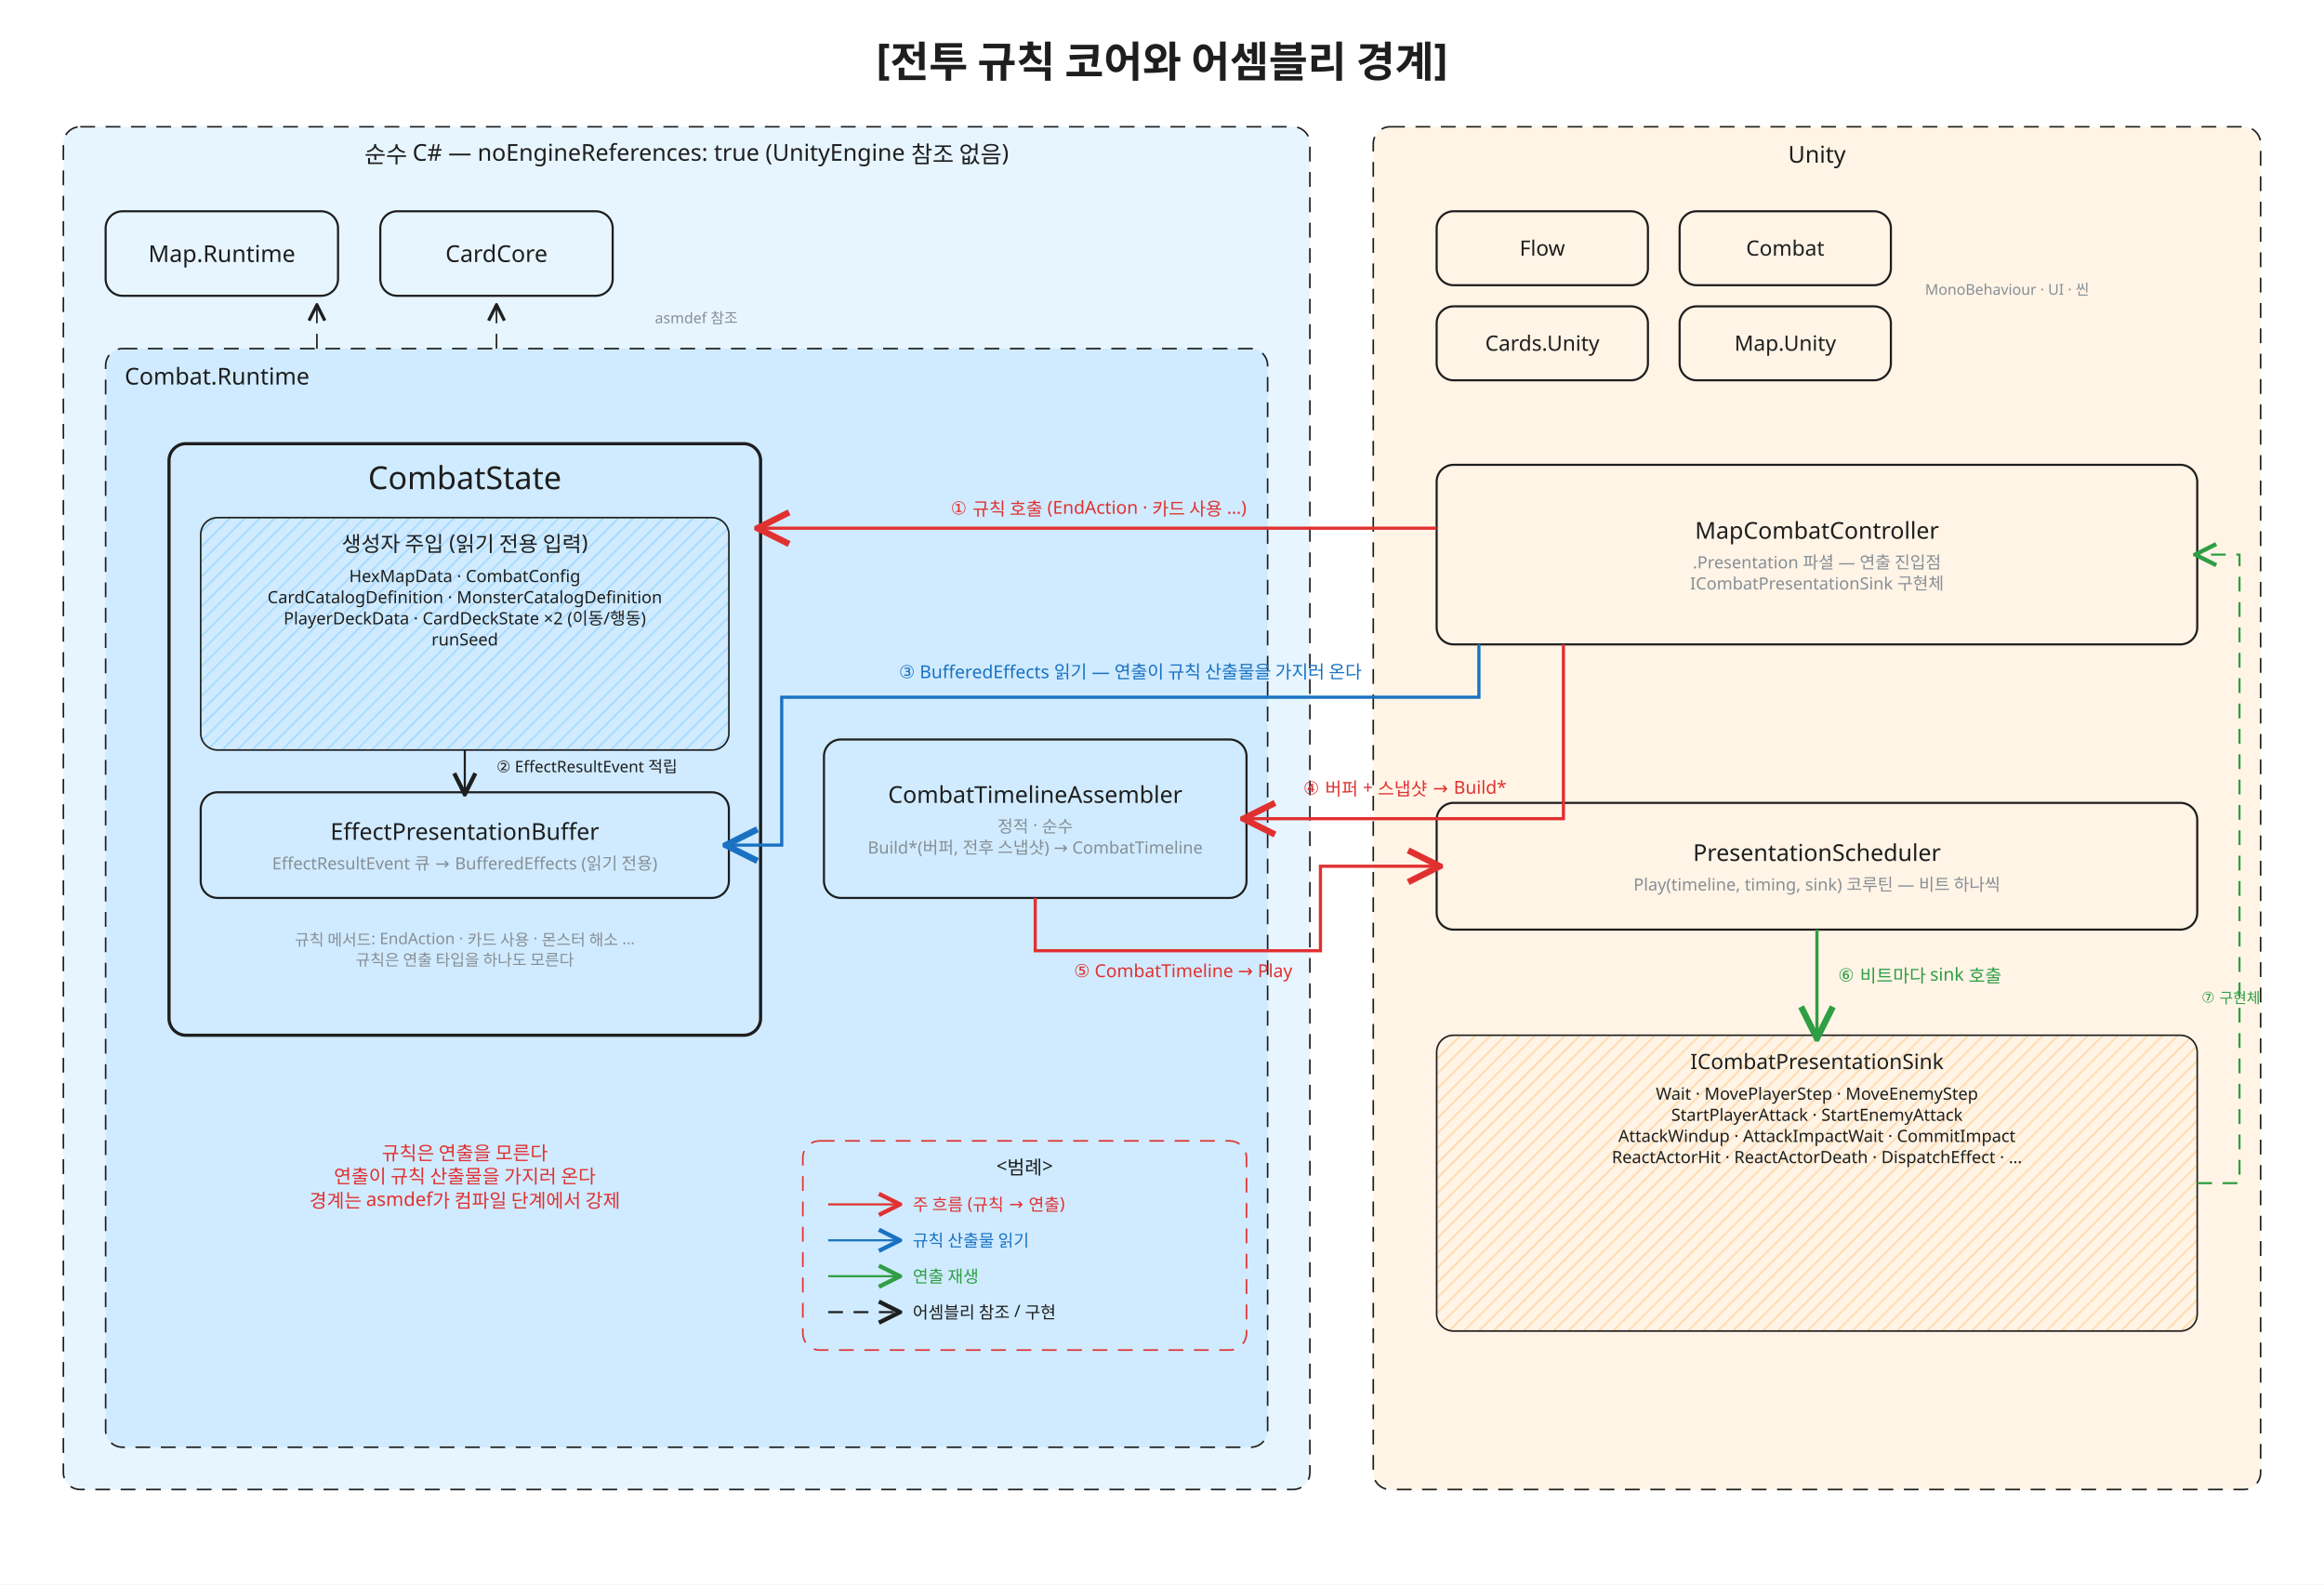
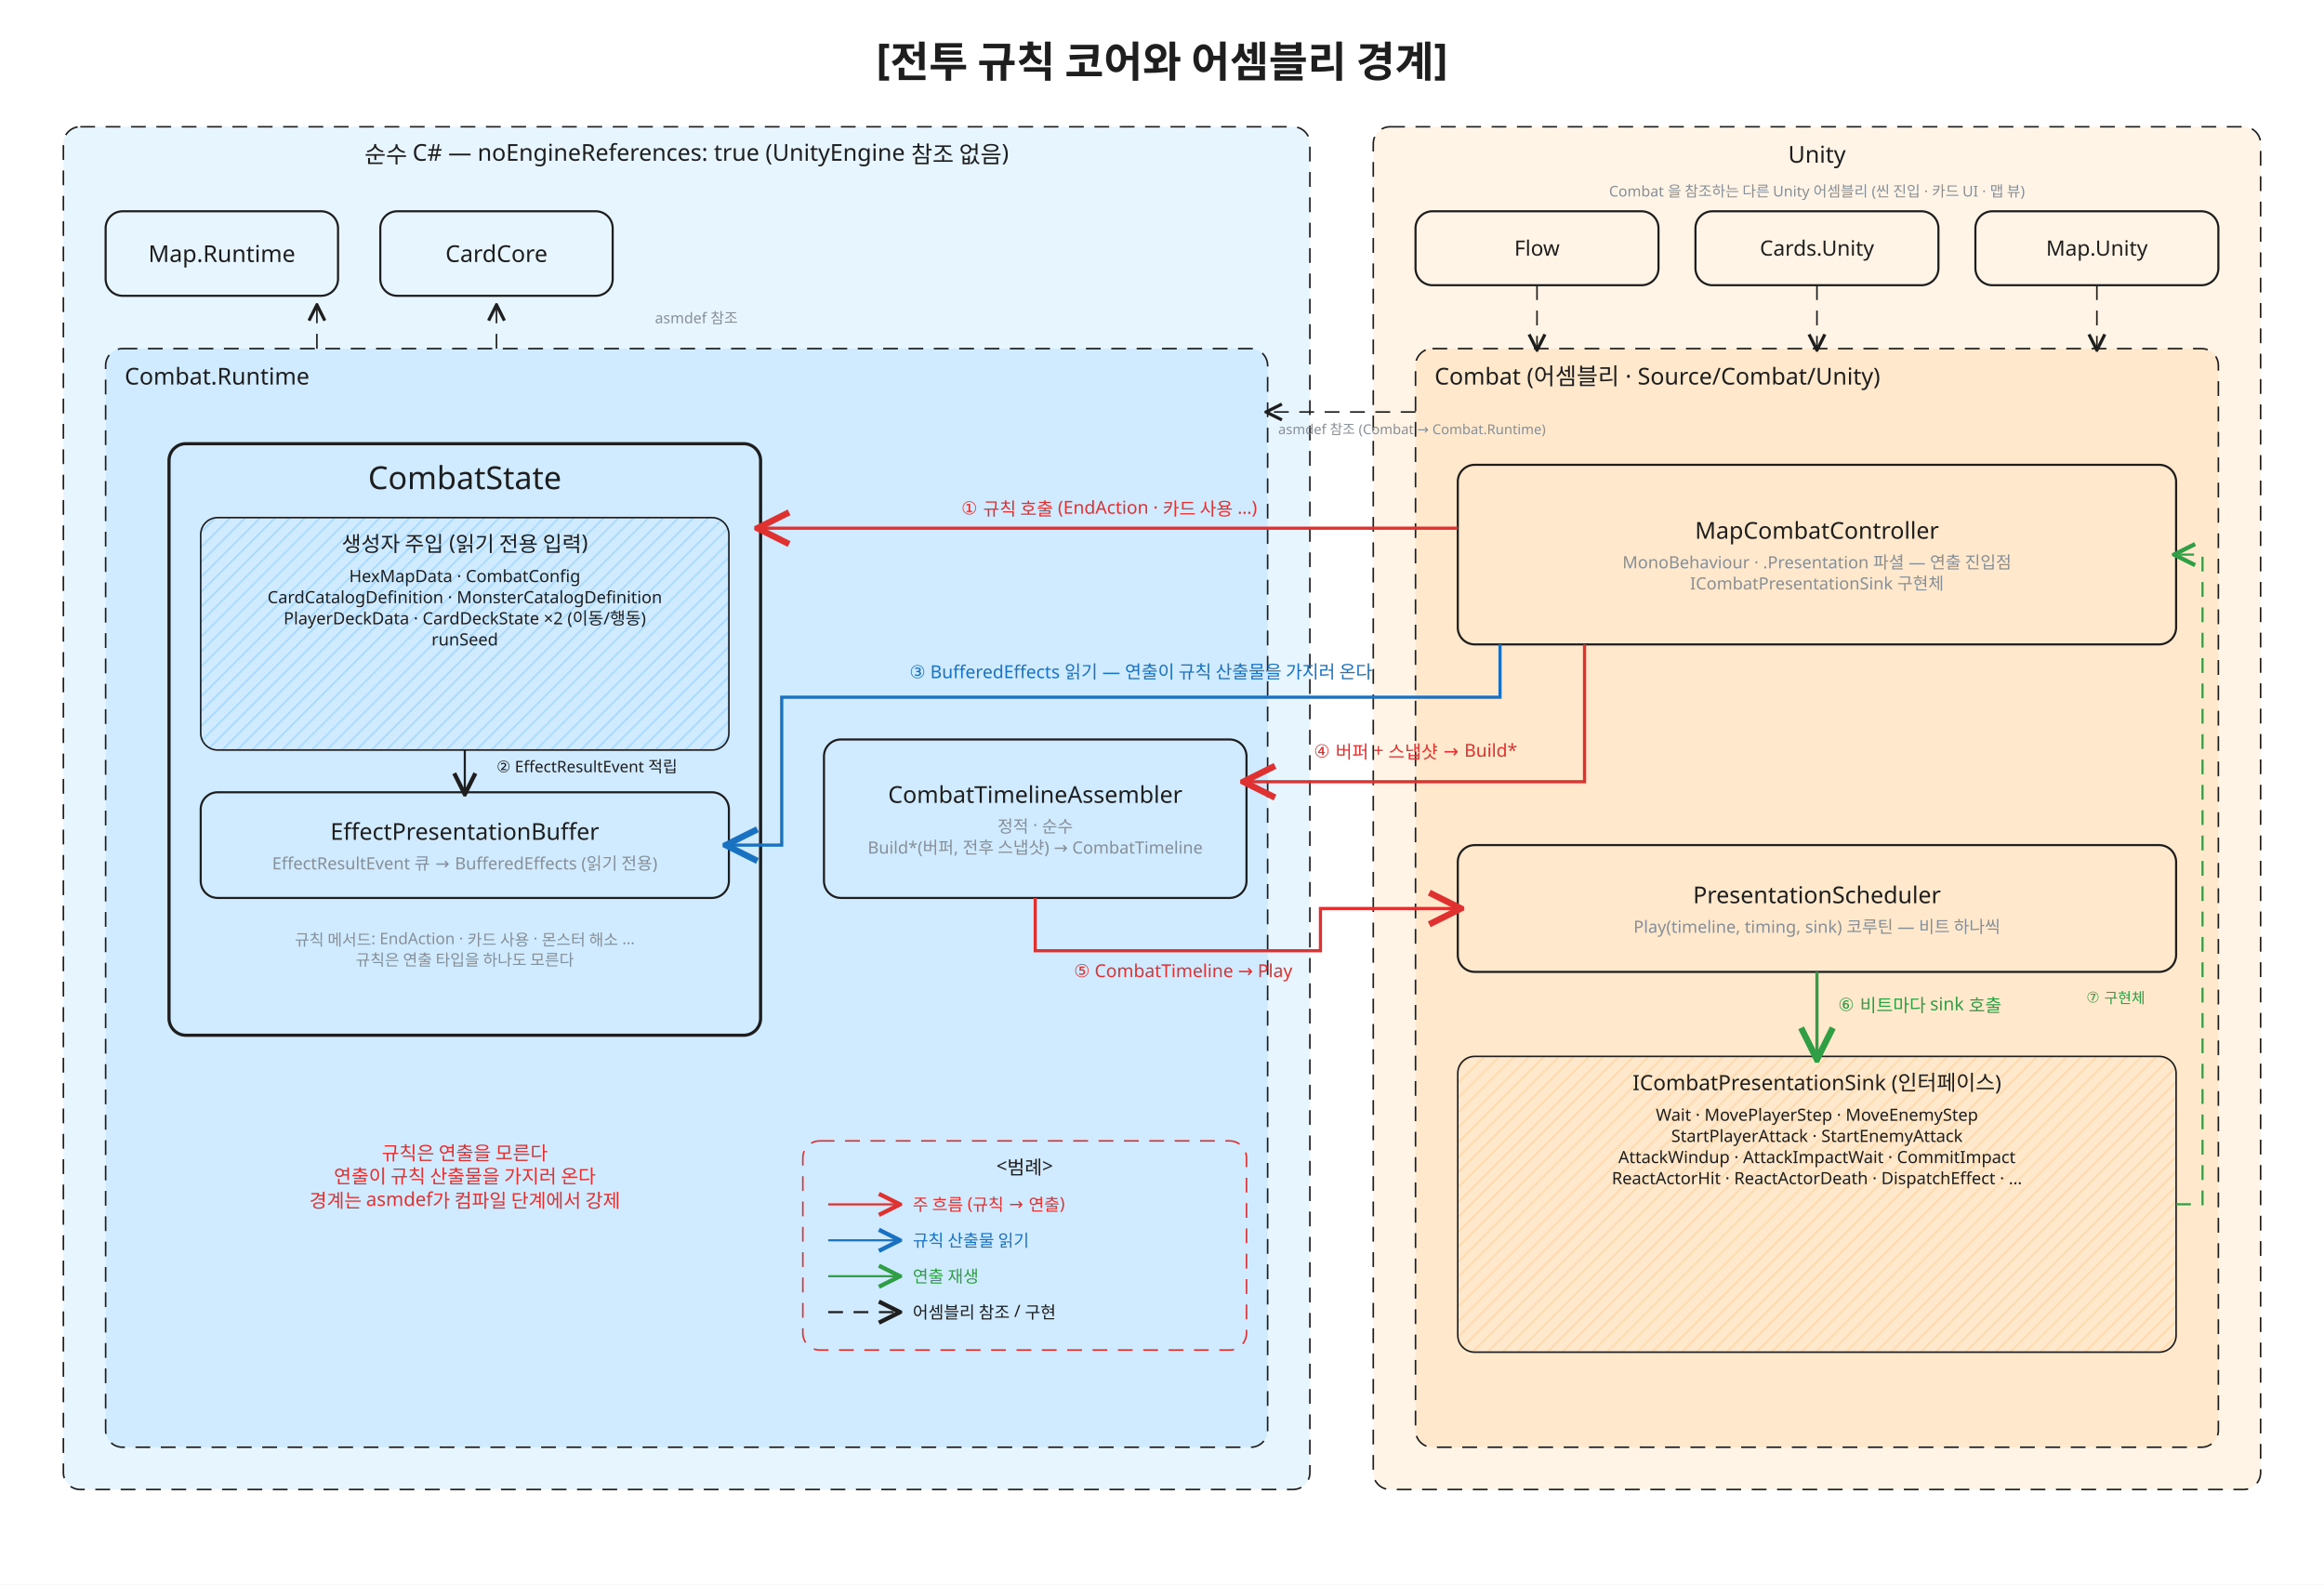
<svg xmlns="http://www.w3.org/2000/svg" width="2200" height="1500" viewBox="0 0 2200 1500">
  <defs>
    <pattern id="ha5d8ff" patternUnits="userSpaceOnUse" width="10" height="10" patternTransform="rotate(45)">
      <line x1="0" y1="0" x2="0" y2="10" stroke="#a5d8ff" stroke-width="3" />
    </pattern>
    <pattern id="hffd8a8" patternUnits="userSpaceOnUse" width="10" height="10" patternTransform="rotate(45)">
      <line x1="0" y1="0" x2="0" y2="10" stroke="#ffd8a8" stroke-width="3" />
    </pattern>
    <marker id="ah1e1e1e" markerWidth="12" markerHeight="12" refX="10" refY="6" orient="auto">
      <path d="M1,1 L11,6 L1,11" fill="none" stroke="#1e1e1e" stroke-width="2" />
    </marker>
    <marker id="as1e1e1e" markerWidth="12" markerHeight="12" refX="2" refY="6" orient="auto">
      <path d="M11,1 L1,6 L11,11" fill="none" stroke="#1e1e1e" stroke-width="2" />
    </marker>
    <marker id="ahe03131" markerWidth="12" markerHeight="12" refX="10" refY="6" orient="auto">
      <path d="M1,1 L11,6 L1,11" fill="none" stroke="#e03131" stroke-width="2" />
    </marker>
    <marker id="ase03131" markerWidth="12" markerHeight="12" refX="2" refY="6" orient="auto">
      <path d="M11,1 L1,6 L11,11" fill="none" stroke="#e03131" stroke-width="2" />
    </marker>
    <marker id="ah1971c2" markerWidth="12" markerHeight="12" refX="10" refY="6" orient="auto">
      <path d="M1,1 L11,6 L1,11" fill="none" stroke="#1971c2" stroke-width="2" />
    </marker>
    <marker id="as1971c2" markerWidth="12" markerHeight="12" refX="2" refY="6" orient="auto">
      <path d="M11,1 L1,6 L11,11" fill="none" stroke="#1971c2" stroke-width="2" />
    </marker>
    <marker id="ah2f9e44" markerWidth="12" markerHeight="12" refX="10" refY="6" orient="auto">
      <path d="M1,1 L11,6 L1,11" fill="none" stroke="#2f9e44" stroke-width="2" />
    </marker>
    <marker id="as2f9e44" markerWidth="12" markerHeight="12" refX="2" refY="6" orient="auto">
      <path d="M11,1 L1,6 L11,11" fill="none" stroke="#2f9e44" stroke-width="2" />
    </marker>
  </defs>
  <rect width="100%" height="100%" fill="#ffffff" />
  <text x="1100" y="70" font-size="40" fill="#1e1e1e" text-anchor="middle" font-family="Virgil, 'Segoe Print', 'Comic Sans MS', 'Apple SD Gothic Neo', 'Noto Sans KR', sans-serif" font-weight="bold">[전투 규칙 코어와 어셈블리 경계]</text>
  <rect x="60" y="120" width="1180" height="1290" rx="16" fill="#e7f5ff" stroke="#1e1e1e" stroke-width="1.5" stroke-dasharray="14,10" />
  <text x="650" y="154" font-size="22" fill="#1e1e1e" text-anchor="middle" font-family="Virgil, 'Segoe Print', 'Comic Sans MS', 'Apple SD Gothic Neo', 'Noto Sans KR', sans-serif" font-weight="normal">순수 C#  —  noEngineReferences: true  (UnityEngine 참조 없음)</text>
  <rect x="1300" y="120" width="840" height="1290" rx="16" fill="#fff4e6" stroke="#1e1e1e" stroke-width="1.5" stroke-dasharray="14,10" />
  <text x="1720" y="154" font-size="22" fill="#1e1e1e" text-anchor="middle" font-family="Virgil, 'Segoe Print', 'Comic Sans MS', 'Apple SD Gothic Neo', 'Noto Sans KR', sans-serif" font-weight="normal">Unity</text>
  <rect x="100" y="200" width="220" height="80" rx="16" fill="none" stroke="#1e1e1e" stroke-width="2" />
  <text x="210" y="248" font-size="22" fill="#1e1e1e" text-anchor="middle" font-family="Virgil, 'Segoe Print', 'Comic Sans MS', 'Apple SD Gothic Neo', 'Noto Sans KR', sans-serif" font-weight="normal">Map.Runtime</text>
  <rect x="360" y="200" width="220" height="80" rx="16" fill="none" stroke="#1e1e1e" stroke-width="2" />
  <text x="470" y="248" font-size="22" fill="#1e1e1e" text-anchor="middle" font-family="Virgil, 'Segoe Print', 'Comic Sans MS', 'Apple SD Gothic Neo', 'Noto Sans KR', sans-serif" font-weight="normal">CardCore</text>
  <rect x="100" y="330" width="1100" height="1040" rx="16" fill="#d0ebff" stroke="#1e1e1e" stroke-width="1.5" stroke-dasharray="14,10" />
  <text x="118" y="364" font-size="22" fill="#1e1e1e" text-anchor="start" font-family="Virgil, 'Segoe Print', 'Comic Sans MS', 'Apple SD Gothic Neo', 'Noto Sans KR', sans-serif" font-weight="normal">Combat.Runtime</text>
  <polyline points="300,330 300,290" fill="none" stroke="#1e1e1e" stroke-width="1.5" stroke-dasharray="14,10" marker-end="url(#ah1e1e1e)" />
  <polyline points="470,330 470,290" fill="none" stroke="#1e1e1e" stroke-width="1.5" stroke-dasharray="14,10" marker-end="url(#ah1e1e1e)" />
  <text x="620" y="306" font-size="14" fill="#868e96" text-anchor="start" font-family="Virgil, 'Segoe Print', 'Comic Sans MS', 'Apple SD Gothic Neo', 'Noto Sans KR', sans-serif" font-weight="normal">asmdef 참조</text>
  <rect x="160" y="420" width="560" height="560" rx="16" fill="none" stroke="#1e1e1e" stroke-width="3" />
  <text x="440" y="463" font-size="30" fill="#1e1e1e" text-anchor="middle" font-family="Virgil, 'Segoe Print', 'Comic Sans MS', 'Apple SD Gothic Neo', 'Noto Sans KR', sans-serif" font-weight="normal">CombatState</text>
  <rect x="190" y="490" width="500" height="220" rx="16" fill="url(#ha5d8ff)" stroke="#1e1e1e" stroke-width="1.5" />
  <text x="440" y="522" font-size="20" fill="#1e1e1e" text-anchor="middle" font-family="Virgil, 'Segoe Print', 'Comic Sans MS', 'Apple SD Gothic Neo', 'Noto Sans KR', sans-serif" font-weight="normal">생성자 주입 (읽기 전용 입력)</text>
  <text x="440" y="551" font-size="16" fill="#1e1e1e" text-anchor="middle" font-family="Virgil, 'Segoe Print', 'Comic Sans MS', 'Apple SD Gothic Neo', 'Noto Sans KR', sans-serif" font-weight="normal">HexMapData · CombatConfig</text>
  <text x="440" y="571" font-size="16" fill="#1e1e1e" text-anchor="middle" font-family="Virgil, 'Segoe Print', 'Comic Sans MS', 'Apple SD Gothic Neo', 'Noto Sans KR', sans-serif" font-weight="normal">CardCatalogDefinition · MonsterCatalogDefinition</text>
  <text x="440" y="591" font-size="16" fill="#1e1e1e" text-anchor="middle" font-family="Virgil, 'Segoe Print', 'Comic Sans MS', 'Apple SD Gothic Neo', 'Noto Sans KR', sans-serif" font-weight="normal">PlayerDeckData · CardDeckState ×2 (이동/행동)</text>
  <text x="440" y="611" font-size="16" fill="#1e1e1e" text-anchor="middle" font-family="Virgil, 'Segoe Print', 'Comic Sans MS', 'Apple SD Gothic Neo', 'Noto Sans KR', sans-serif" font-weight="normal">runSeed</text>
  <rect x="190" y="750" width="500" height="100" rx="16" fill="none" stroke="#1e1e1e" stroke-width="2" />
  <text x="440" y="795" font-size="22" fill="#1e1e1e" text-anchor="middle" font-family="Virgil, 'Segoe Print', 'Comic Sans MS', 'Apple SD Gothic Neo', 'Noto Sans KR', sans-serif" font-weight="normal">EffectPresentationBuffer</text>
  <text x="440" y="823" font-size="16" fill="#868e96" text-anchor="middle" font-family="Virgil, 'Segoe Print', 'Comic Sans MS', 'Apple SD Gothic Neo', 'Noto Sans KR', sans-serif" font-weight="normal">EffectResultEvent 큐  →  BufferedEffects (읽기 전용)</text>
  <text x="440" y="895" font-size="15" fill="#868e96" text-anchor="middle" font-family="Virgil, 'Segoe Print', 'Comic Sans MS', 'Apple SD Gothic Neo', 'Noto Sans KR', sans-serif" font-weight="normal">규칙 메서드: EndAction · 카드 사용 · 몬스터 해소 …</text>
  <text x="440" y="914" font-size="15" fill="#868e96" text-anchor="middle" font-family="Virgil, 'Segoe Print', 'Comic Sans MS', 'Apple SD Gothic Neo', 'Noto Sans KR', sans-serif" font-weight="normal">규칙은 연출 타입을 하나도 모른다</text>
  <rect x="780" y="700" width="400" height="150" rx="16" fill="none" stroke="#1e1e1e" stroke-width="2" />
  <text x="980" y="760" font-size="22" fill="#1e1e1e" text-anchor="middle" font-family="Virgil, 'Segoe Print', 'Comic Sans MS', 'Apple SD Gothic Neo', 'Noto Sans KR', sans-serif" font-weight="normal">CombatTimelineAssembler</text>
  <text x="980" y="788" font-size="16" fill="#868e96" text-anchor="middle" font-family="Virgil, 'Segoe Print', 'Comic Sans MS', 'Apple SD Gothic Neo', 'Noto Sans KR', sans-serif" font-weight="normal">정적 · 순수</text>
  <text x="980" y="808" font-size="16" fill="#868e96" text-anchor="middle" font-family="Virgil, 'Segoe Print', 'Comic Sans MS', 'Apple SD Gothic Neo', 'Noto Sans KR', sans-serif" font-weight="normal">Build*(버퍼, 전후 스냅샷) → CombatTimeline</text>
-   <rect x="1360" y="200" width="200" height="70" rx="16" fill="none" stroke="#1e1e1e" stroke-width="2" />
-   <text x="1460" y="242" font-size="20" fill="#1e1e1e" text-anchor="middle" font-family="Virgil, 'Segoe Print', 'Comic Sans MS', 'Apple SD Gothic Neo', 'Noto Sans KR', sans-serif" font-weight="normal">Flow</text>
-   <rect x="1590" y="200" width="200" height="70" rx="16" fill="none" stroke="#1e1e1e" stroke-width="2" />
-   <text x="1690" y="242" font-size="20" fill="#1e1e1e" text-anchor="middle" font-family="Virgil, 'Segoe Print', 'Comic Sans MS', 'Apple SD Gothic Neo', 'Noto Sans KR', sans-serif" font-weight="normal">Combat</text>
-   <rect x="1360" y="290" width="200" height="70" rx="16" fill="none" stroke="#1e1e1e" stroke-width="2" />
-   <text x="1460" y="332" font-size="20" fill="#1e1e1e" text-anchor="middle" font-family="Virgil, 'Segoe Print', 'Comic Sans MS', 'Apple SD Gothic Neo', 'Noto Sans KR', sans-serif" font-weight="normal">Cards.Unity</text>
-   <rect x="1590" y="290" width="200" height="70" rx="16" fill="none" stroke="#1e1e1e" stroke-width="2" />
-   <text x="1690" y="332" font-size="20" fill="#1e1e1e" text-anchor="middle" font-family="Virgil, 'Segoe Print', 'Comic Sans MS', 'Apple SD Gothic Neo', 'Noto Sans KR', sans-serif" font-weight="normal">Map.Unity</text>
-   <text x="1900" y="279" font-size="14" fill="#868e96" text-anchor="middle" font-family="Virgil, 'Segoe Print', 'Comic Sans MS', 'Apple SD Gothic Neo', 'Noto Sans KR', sans-serif" font-weight="normal">MonoBehaviour · UI · 씬</text>
-   <rect x="1360" y="440" width="720" height="170" rx="16" fill="none" stroke="#1e1e1e" stroke-width="2" />
+   <rect x="1340" y="200" width="230" height="70" rx="16" fill="none" stroke="#1e1e1e" stroke-width="2" />
+   <text x="1455" y="242" font-size="20" fill="#1e1e1e" text-anchor="middle" font-family="Virgil, 'Segoe Print', 'Comic Sans MS', 'Apple SD Gothic Neo', 'Noto Sans KR', sans-serif" font-weight="normal">Flow</text>
+   <rect x="1605" y="200" width="230" height="70" rx="16" fill="none" stroke="#1e1e1e" stroke-width="2" />
+   <text x="1720" y="242" font-size="20" fill="#1e1e1e" text-anchor="middle" font-family="Virgil, 'Segoe Print', 'Comic Sans MS', 'Apple SD Gothic Neo', 'Noto Sans KR', sans-serif" font-weight="normal">Cards.Unity</text>
+   <rect x="1870" y="200" width="230" height="70" rx="16" fill="none" stroke="#1e1e1e" stroke-width="2" />
+   <text x="1985" y="242" font-size="20" fill="#1e1e1e" text-anchor="middle" font-family="Virgil, 'Segoe Print', 'Comic Sans MS', 'Apple SD Gothic Neo', 'Noto Sans KR', sans-serif" font-weight="normal">Map.Unity</text>
+   <text x="1720" y="186" font-size="14" fill="#868e96" text-anchor="middle" font-family="Virgil, 'Segoe Print', 'Comic Sans MS', 'Apple SD Gothic Neo', 'Noto Sans KR', sans-serif" font-weight="normal">Combat 을 참조하는 다른 Unity 어셈블리 (씬 진입 · 카드 UI · 맵 뷰)</text>
+   <rect x="1340" y="330" width="760" height="1040" rx="16" fill="#ffe8cc" stroke="#1e1e1e" stroke-width="1.5" stroke-dasharray="14,10" />
+   <text x="1358" y="364" font-size="22" fill="#1e1e1e" text-anchor="start" font-family="Virgil, 'Segoe Print', 'Comic Sans MS', 'Apple SD Gothic Neo', 'Noto Sans KR', sans-serif" font-weight="normal">Combat  (어셈블리 · Source/Combat/Unity)</text>
+   <polyline points="1455,270 1455,330" fill="none" stroke="#1e1e1e" stroke-width="1.5" stroke-dasharray="14,10" marker-end="url(#ah1e1e1e)" />
+   <polyline points="1720,270 1720,330" fill="none" stroke="#1e1e1e" stroke-width="1.5" stroke-dasharray="14,10" marker-end="url(#ah1e1e1e)" />
+   <polyline points="1985,270 1985,330" fill="none" stroke="#1e1e1e" stroke-width="1.5" stroke-dasharray="14,10" marker-end="url(#ah1e1e1e)" />
+   <polyline points="1340,390 1200,390" fill="none" stroke="#1e1e1e" stroke-width="1.5" stroke-dasharray="14,10" marker-end="url(#ah1e1e1e)" />
+   <text x="1210" y="411" font-size="13" fill="#868e96" text-anchor="start" font-family="Virgil, 'Segoe Print', 'Comic Sans MS', 'Apple SD Gothic Neo', 'Noto Sans KR', sans-serif" font-weight="normal">asmdef 참조 (Combat → Combat.Runtime)</text>
+   <rect x="1380" y="440" width="680" height="170" rx="16" fill="none" stroke="#1e1e1e" stroke-width="2" />
  <text x="1720" y="510" font-size="22" fill="#1e1e1e" text-anchor="middle" font-family="Virgil, 'Segoe Print', 'Comic Sans MS', 'Apple SD Gothic Neo', 'Noto Sans KR', sans-serif" font-weight="normal">MapCombatController</text>
-   <text x="1720" y="538" font-size="16" fill="#868e96" text-anchor="middle" font-family="Virgil, 'Segoe Print', 'Comic Sans MS', 'Apple SD Gothic Neo', 'Noto Sans KR', sans-serif" font-weight="normal">.Presentation 파셜 — 연출 진입점</text>
+   <text x="1720" y="538" font-size="16" fill="#868e96" text-anchor="middle" font-family="Virgil, 'Segoe Print', 'Comic Sans MS', 'Apple SD Gothic Neo', 'Noto Sans KR', sans-serif" font-weight="normal">MonoBehaviour · .Presentation 파셜 — 연출 진입점</text>
  <text x="1720" y="558" font-size="16" fill="#868e96" text-anchor="middle" font-family="Virgil, 'Segoe Print', 'Comic Sans MS', 'Apple SD Gothic Neo', 'Noto Sans KR', sans-serif" font-weight="normal">ICombatPresentationSink 구현체</text>
-   <rect x="1360" y="760" width="720" height="120" rx="16" fill="none" stroke="#1e1e1e" stroke-width="2" />
-   <text x="1720" y="815" font-size="22" fill="#1e1e1e" text-anchor="middle" font-family="Virgil, 'Segoe Print', 'Comic Sans MS', 'Apple SD Gothic Neo', 'Noto Sans KR', sans-serif" font-weight="normal">PresentationScheduler</text>
-   <text x="1720" y="843" font-size="16" fill="#868e96" text-anchor="middle" font-family="Virgil, 'Segoe Print', 'Comic Sans MS', 'Apple SD Gothic Neo', 'Noto Sans KR', sans-serif" font-weight="normal">Play(timeline, timing, sink) 코루틴 — 비트 하나씩</text>
-   <rect x="1360" y="980" width="720" height="280" rx="16" fill="url(#hffd8a8)" stroke="#1e1e1e" stroke-width="1.5" />
-   <text x="1720" y="1012" font-size="20" fill="#1e1e1e" text-anchor="middle" font-family="Virgil, 'Segoe Print', 'Comic Sans MS', 'Apple SD Gothic Neo', 'Noto Sans KR', sans-serif" font-weight="normal">ICombatPresentationSink</text>
-   <text x="1720" y="1041" font-size="16" fill="#1e1e1e" text-anchor="middle" font-family="Virgil, 'Segoe Print', 'Comic Sans MS', 'Apple SD Gothic Neo', 'Noto Sans KR', sans-serif" font-weight="normal">Wait · MovePlayerStep · MoveEnemyStep</text>
-   <text x="1720" y="1061" font-size="16" fill="#1e1e1e" text-anchor="middle" font-family="Virgil, 'Segoe Print', 'Comic Sans MS', 'Apple SD Gothic Neo', 'Noto Sans KR', sans-serif" font-weight="normal">StartPlayerAttack · StartEnemyAttack</text>
-   <text x="1720" y="1081" font-size="16" fill="#1e1e1e" text-anchor="middle" font-family="Virgil, 'Segoe Print', 'Comic Sans MS', 'Apple SD Gothic Neo', 'Noto Sans KR', sans-serif" font-weight="normal">AttackWindup · AttackImpactWait · CommitImpact</text>
-   <text x="1720" y="1101" font-size="16" fill="#1e1e1e" text-anchor="middle" font-family="Virgil, 'Segoe Print', 'Comic Sans MS', 'Apple SD Gothic Neo', 'Noto Sans KR', sans-serif" font-weight="normal">ReactActorHit · ReactActorDeath · DispatchEffect · …</text>
-   <polyline points="1360,500 720,500" fill="none" stroke="#e03131" stroke-width="3" marker-end="url(#ahe03131)" />
-   <text x="1040" y="487" font-size="17" fill="#e03131" text-anchor="middle" font-family="Virgil, 'Segoe Print', 'Comic Sans MS', 'Apple SD Gothic Neo', 'Noto Sans KR', sans-serif" font-weight="normal">① 규칙 호출 (EndAction · 카드 사용 …)</text>
+   <rect x="1380" y="800" width="680" height="120" rx="16" fill="none" stroke="#1e1e1e" stroke-width="2" />
+   <text x="1720" y="855" font-size="22" fill="#1e1e1e" text-anchor="middle" font-family="Virgil, 'Segoe Print', 'Comic Sans MS', 'Apple SD Gothic Neo', 'Noto Sans KR', sans-serif" font-weight="normal">PresentationScheduler</text>
+   <text x="1720" y="883" font-size="16" fill="#868e96" text-anchor="middle" font-family="Virgil, 'Segoe Print', 'Comic Sans MS', 'Apple SD Gothic Neo', 'Noto Sans KR', sans-serif" font-weight="normal">Play(timeline, timing, sink) 코루틴 — 비트 하나씩</text>
+   <rect x="1380" y="1000" width="680" height="280" rx="16" fill="url(#hffd8a8)" stroke="#1e1e1e" stroke-width="1.5" />
+   <text x="1720" y="1032" font-size="20" fill="#1e1e1e" text-anchor="middle" font-family="Virgil, 'Segoe Print', 'Comic Sans MS', 'Apple SD Gothic Neo', 'Noto Sans KR', sans-serif" font-weight="normal">ICombatPresentationSink (인터페이스)</text>
+   <text x="1720" y="1061" font-size="16" fill="#1e1e1e" text-anchor="middle" font-family="Virgil, 'Segoe Print', 'Comic Sans MS', 'Apple SD Gothic Neo', 'Noto Sans KR', sans-serif" font-weight="normal">Wait · MovePlayerStep · MoveEnemyStep</text>
+   <text x="1720" y="1081" font-size="16" fill="#1e1e1e" text-anchor="middle" font-family="Virgil, 'Segoe Print', 'Comic Sans MS', 'Apple SD Gothic Neo', 'Noto Sans KR', sans-serif" font-weight="normal">StartPlayerAttack · StartEnemyAttack</text>
+   <text x="1720" y="1101" font-size="16" fill="#1e1e1e" text-anchor="middle" font-family="Virgil, 'Segoe Print', 'Comic Sans MS', 'Apple SD Gothic Neo', 'Noto Sans KR', sans-serif" font-weight="normal">AttackWindup · AttackImpactWait · CommitImpact</text>
+   <text x="1720" y="1121" font-size="16" fill="#1e1e1e" text-anchor="middle" font-family="Virgil, 'Segoe Print', 'Comic Sans MS', 'Apple SD Gothic Neo', 'Noto Sans KR', sans-serif" font-weight="normal">ReactActorHit · ReactActorDeath · DispatchEffect · …</text>
+   <polyline points="1380,500 720,500" fill="none" stroke="#e03131" stroke-width="3" marker-end="url(#ahe03131)" />
+   <text x="1050" y="487" font-size="17" fill="#e03131" text-anchor="middle" font-family="Virgil, 'Segoe Print', 'Comic Sans MS', 'Apple SD Gothic Neo', 'Noto Sans KR', sans-serif" font-weight="normal">① 규칙 호출 (EndAction · 카드 사용 …)</text>
  <polyline points="440,710 440,750" fill="none" stroke="#1e1e1e" stroke-width="2" marker-end="url(#ah1e1e1e)" />
  <text x="470" y="731" font-size="15" fill="#1e1e1e" text-anchor="start" font-family="Virgil, 'Segoe Print', 'Comic Sans MS', 'Apple SD Gothic Neo', 'Noto Sans KR', sans-serif" font-weight="normal">② EffectResultEvent 적립</text>
-   <polyline points="1400,610 1400,660 740,660 740,800 690,800" fill="none" stroke="#1971c2" stroke-width="3" marker-end="url(#ah1971c2)" />
-   <text x="1070" y="642" font-size="17" fill="#1971c2" text-anchor="middle" font-family="Virgil, 'Segoe Print', 'Comic Sans MS', 'Apple SD Gothic Neo', 'Noto Sans KR', sans-serif" font-weight="normal">③ BufferedEffects 읽기 — 연출이 규칙 산출물을 가지러 온다</text>
-   <polyline points="1480,610 1480,775 1180,775" fill="none" stroke="#e03131" stroke-width="3" marker-end="url(#ahe03131)" />
-   <text x="1330" y="752" font-size="17" fill="#e03131" text-anchor="middle" font-family="Virgil, 'Segoe Print', 'Comic Sans MS', 'Apple SD Gothic Neo', 'Noto Sans KR', sans-serif" font-weight="normal">④ 버퍼 + 스냅샷 → Build*</text>
-   <polyline points="980,850 980,900 1250,900 1250,820 1360,820" fill="none" stroke="#e03131" stroke-width="3" marker-end="url(#ahe03131)" />
+   <polyline points="1420,610 1420,660 740,660 740,800 690,800" fill="none" stroke="#1971c2" stroke-width="3" marker-end="url(#ah1971c2)" />
+   <text x="1080" y="642" font-size="17" fill="#1971c2" text-anchor="middle" font-family="Virgil, 'Segoe Print', 'Comic Sans MS', 'Apple SD Gothic Neo', 'Noto Sans KR', sans-serif" font-weight="normal">③ BufferedEffects 읽기 — 연출이 규칙 산출물을 가지러 온다</text>
+   <polyline points="1500,610 1500,740 1180,740" fill="none" stroke="#e03131" stroke-width="3" marker-end="url(#ahe03131)" />
+   <text x="1340" y="717" font-size="17" fill="#e03131" text-anchor="middle" font-family="Virgil, 'Segoe Print', 'Comic Sans MS', 'Apple SD Gothic Neo', 'Noto Sans KR', sans-serif" font-weight="normal">④ 버퍼 + 스냅샷 → Build*</text>
+   <polyline points="980,850 980,900 1250,900 1250,860 1380,860" fill="none" stroke="#e03131" stroke-width="3" marker-end="url(#ahe03131)" />
  <text x="1120" y="925" font-size="17" fill="#e03131" text-anchor="middle" font-family="Virgil, 'Segoe Print', 'Comic Sans MS', 'Apple SD Gothic Neo', 'Noto Sans KR', sans-serif" font-weight="normal">⑤ CombatTimeline → Play</text>
-   <polyline points="1720,880 1720,980" fill="none" stroke="#2f9e44" stroke-width="3" marker-end="url(#ah2f9e44)" />
-   <text x="1740" y="929" font-size="17" fill="#2f9e44" text-anchor="start" font-family="Virgil, 'Segoe Print', 'Comic Sans MS', 'Apple SD Gothic Neo', 'Noto Sans KR', sans-serif" font-weight="normal">⑥ 비트마다 sink 호출</text>
-   <polyline points="2080,1120 2120,1120 2120,525 2080,525" fill="none" stroke="#2f9e44" stroke-width="2" stroke-dasharray="14,10" marker-end="url(#ah2f9e44)" />
-   <text x="2084" y="949" font-size="14" fill="#2f9e44" text-anchor="start" font-family="Virgil, 'Segoe Print', 'Comic Sans MS', 'Apple SD Gothic Neo', 'Noto Sans KR', sans-serif" font-weight="normal">⑦ 구현체</text>
+   <polyline points="1720,920 1720,1000" fill="none" stroke="#2f9e44" stroke-width="3" marker-end="url(#ah2f9e44)" />
+   <text x="1740" y="957" font-size="17" fill="#2f9e44" text-anchor="start" font-family="Virgil, 'Segoe Print', 'Comic Sans MS', 'Apple SD Gothic Neo', 'Noto Sans KR', sans-serif" font-weight="normal">⑥ 비트마다 sink 호출</text>
+   <polyline points="2060,1140 2085,1140 2085,525 2060,525" fill="none" stroke="#2f9e44" stroke-width="2" stroke-dasharray="14,10" marker-end="url(#ah2f9e44)" />
+   <text x="1975" y="949" font-size="14" fill="#2f9e44" text-anchor="start" font-family="Virgil, 'Segoe Print', 'Comic Sans MS', 'Apple SD Gothic Neo', 'Noto Sans KR', sans-serif" font-weight="normal">⑦ 구현체</text>
  <text x="440" y="1098" font-size="18" fill="#e03131" text-anchor="middle" font-family="Virgil, 'Segoe Print', 'Comic Sans MS', 'Apple SD Gothic Neo', 'Noto Sans KR', sans-serif" font-weight="normal">규칙은 연출을 모른다</text>
  <text x="440" y="1120" font-size="18" fill="#e03131" text-anchor="middle" font-family="Virgil, 'Segoe Print', 'Comic Sans MS', 'Apple SD Gothic Neo', 'Noto Sans KR', sans-serif" font-weight="normal">연출이 규칙 산출물을 가지러 온다</text>
  <text x="440" y="1143" font-size="18" fill="#e03131" text-anchor="middle" font-family="Virgil, 'Segoe Print', 'Comic Sans MS', 'Apple SD Gothic Neo', 'Noto Sans KR', sans-serif" font-weight="normal">경계는 asmdef가 컴파일 단계에서 강제</text>
  <rect x="760" y="1080" width="420" height="198.0" rx="16" fill="none" stroke="#e03131" stroke-width="1.5" stroke-dasharray="14,10" />
  <text x="970" y="1110" font-size="18" fill="#1e1e1e" text-anchor="middle" font-family="Virgil, 'Segoe Print', 'Comic Sans MS', 'Apple SD Gothic Neo', 'Noto Sans KR', sans-serif" font-weight="normal">&lt;범례&gt;</text>
  <polyline points="784,1140.1 850,1140.1" fill="none" stroke="#e03131" stroke-width="2" marker-end="url(#ahe03131)" />
  <text x="864" y="1146" font-size="16" fill="#e03131" text-anchor="start" font-family="Virgil, 'Segoe Print', 'Comic Sans MS', 'Apple SD Gothic Neo', 'Noto Sans KR', sans-serif" font-weight="normal">주 흐름 (규칙 → 연출)</text>
  <polyline points="784,1174.1 850,1174.1" fill="none" stroke="#1971c2" stroke-width="2" marker-end="url(#ah1971c2)" />
  <text x="864" y="1180" font-size="16" fill="#1971c2" text-anchor="start" font-family="Virgil, 'Segoe Print', 'Comic Sans MS', 'Apple SD Gothic Neo', 'Noto Sans KR', sans-serif" font-weight="normal">규칙 산출물 읽기</text>
  <polyline points="784,1208.1 850,1208.1" fill="none" stroke="#2f9e44" stroke-width="2" marker-end="url(#ah2f9e44)" />
  <text x="864" y="1214" font-size="16" fill="#2f9e44" text-anchor="start" font-family="Virgil, 'Segoe Print', 'Comic Sans MS', 'Apple SD Gothic Neo', 'Noto Sans KR', sans-serif" font-weight="normal">연출 재생</text>
  <polyline points="784,1242.1 850,1242.1" fill="none" stroke="#1e1e1e" stroke-width="2" stroke-dasharray="14,10" marker-end="url(#ah1e1e1e)" />
  <text x="864" y="1248" font-size="16" fill="#1e1e1e" text-anchor="start" font-family="Virgil, 'Segoe Print', 'Comic Sans MS', 'Apple SD Gothic Neo', 'Noto Sans KR', sans-serif" font-weight="normal">어셈블리 참조 / 구현</text>
</svg>
